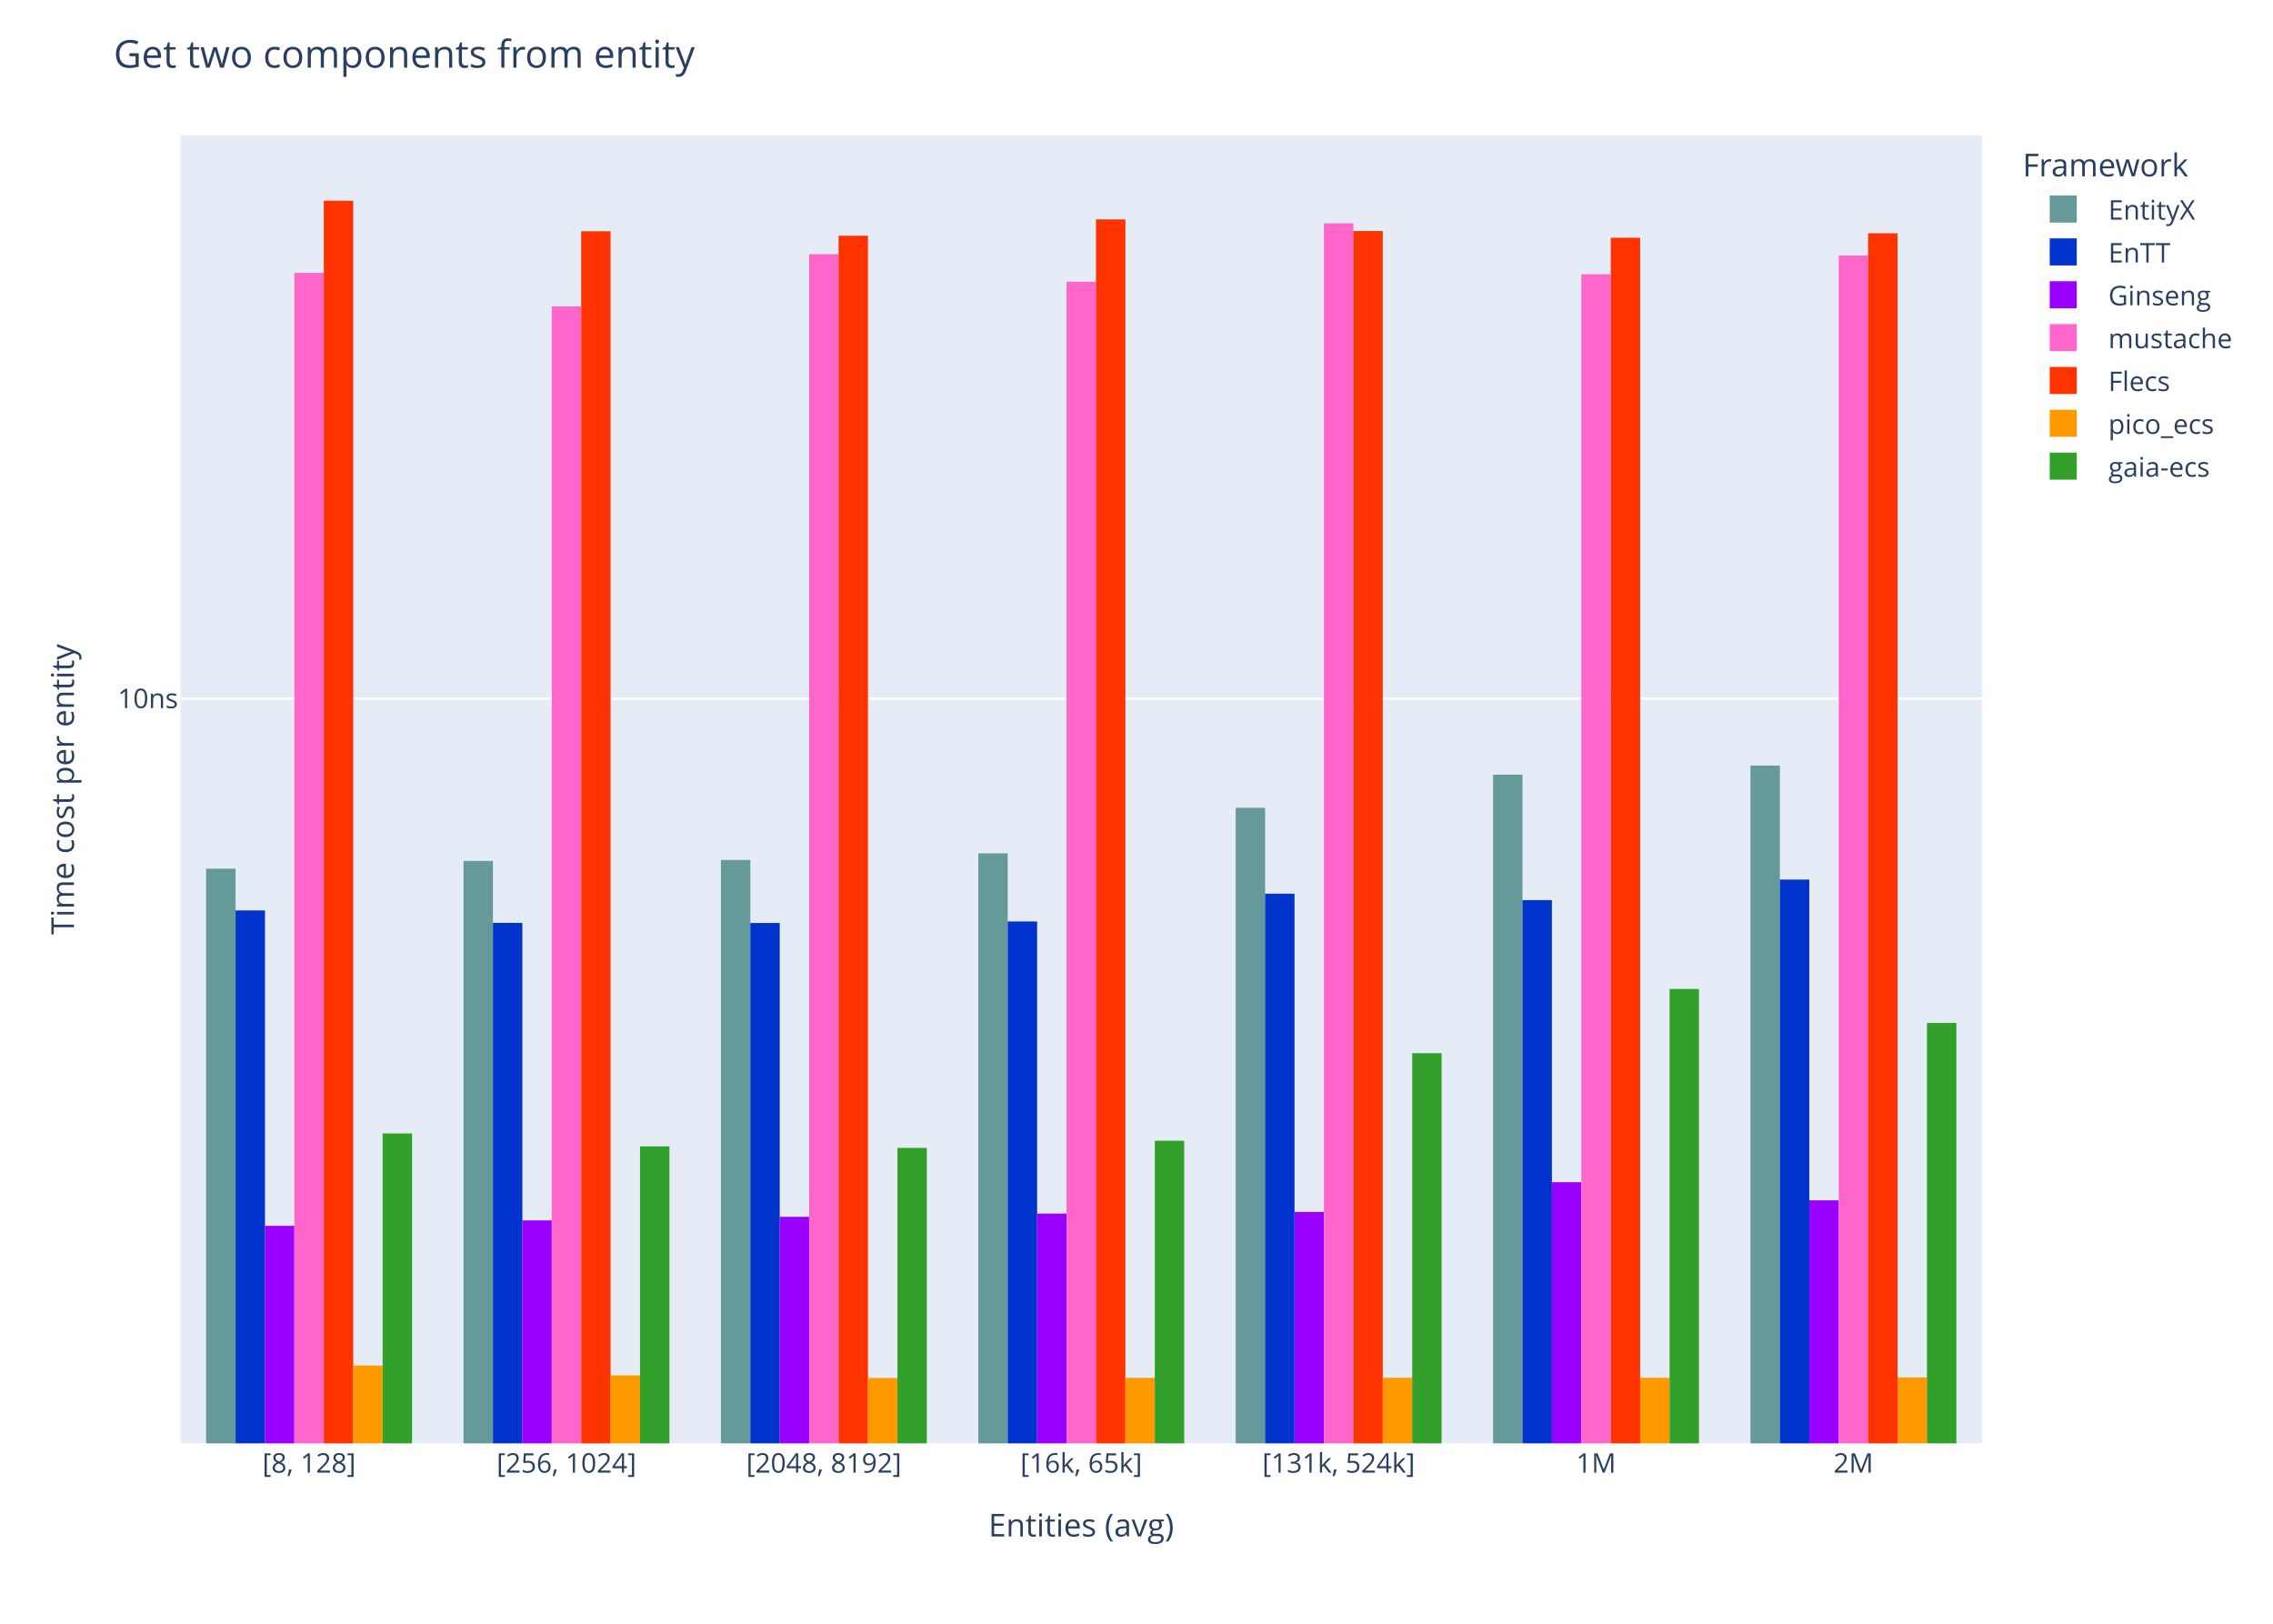
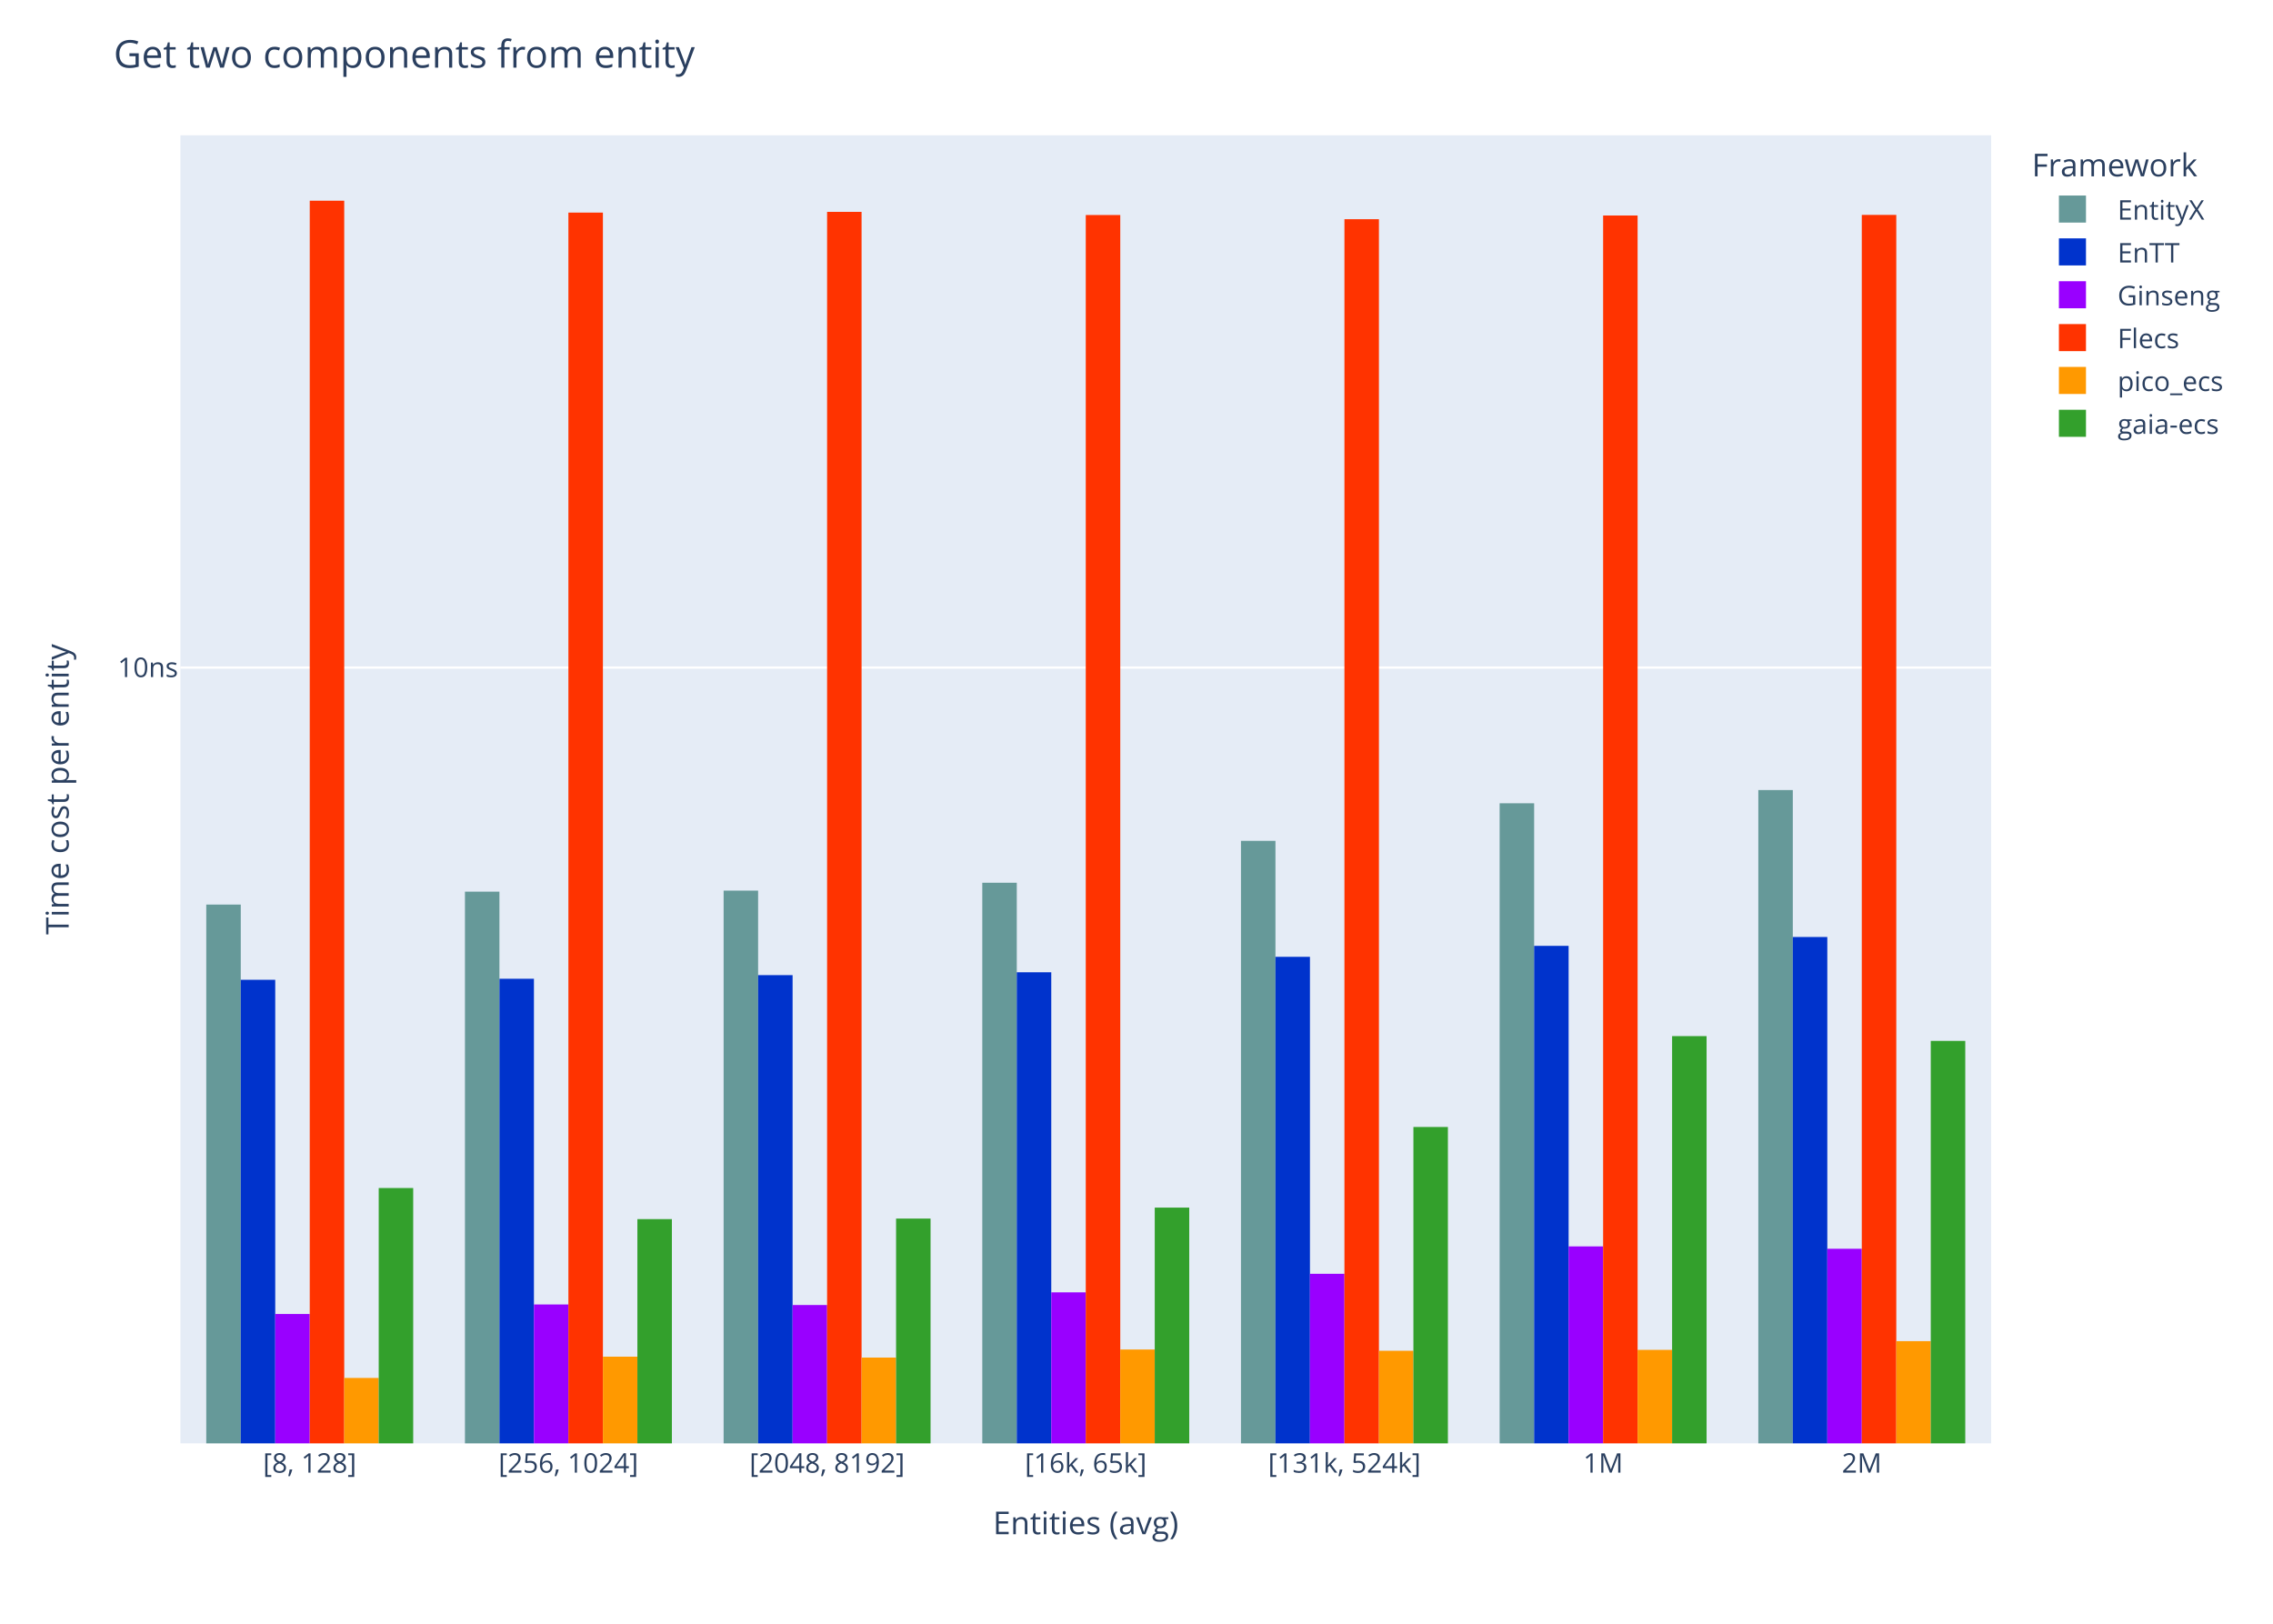
<svg xmlns="http://www.w3.org/2000/svg" class="main-svg" width="1008" height="720" style="" viewBox="0 0 1008 720">
  <rect x="0" y="0" width="1008" height="720" style="fill: rgb(255, 255, 255); fill-opacity: 1;" />
-   <defs id="defs-929826">
+   <defs id="defs-962d71">
    <g class="clips">
-       <clipPath id="clip929826xyplot" class="plotclip">
-         <rect width="799" height="580" />
+       <clipPath id="clip962d71xyplot" class="plotclip">
+         <rect width="803" height="580" />
      </clipPath>
-       <clipPath class="axesclip" id="clip929826x">
-         <rect x="80" y="0" width="799" height="720" />
+       <clipPath class="axesclip" id="clip962d71x">
+         <rect x="80" y="0" width="803" height="720" />
      </clipPath>
-       <clipPath class="axesclip" id="clip929826y">
+       <clipPath class="axesclip" id="clip962d71y">
        <rect x="0" y="60" width="1008" height="580" />
      </clipPath>
-       <clipPath class="axesclip" id="clip929826xy">
-         <rect x="80" y="60" width="799" height="580" />
+       <clipPath class="axesclip" id="clip962d71xy">
+         <rect x="80" y="60" width="803" height="580" />
      </clipPath>
    </g>
    <g class="gradients" />
    <g class="patterns" />
  </defs>
  <g class="bglayer">
-     <rect class="bg" x="80" y="60" width="799" height="580" style="fill: rgb(229, 236, 246); fill-opacity: 1; stroke-width: 0;" />
+     <rect class="bg" x="80" y="60" width="803" height="580" style="fill: rgb(229, 236, 246); fill-opacity: 1; stroke-width: 0;" />
  </g>
  <g class="layer-below">
    <g class="imagelayer" />
    <g class="shapelayer" />
  </g>
  <g class="cartesianlayer">
    <g class="subplot xy">
      <g class="layer-subplot">
        <g class="shapelayer" />
        <g class="imagelayer" />
      </g>
      <g class="minor-gridlayer">
        <g class="x" />
        <g class="y" />
      </g>
      <g class="gridlayer">
        <g class="x" />
        <g class="y">
-           <path class="ygrid crisp" transform="translate(0,309.78)" d="M80,0h799" style="stroke: rgb(255, 255, 255); stroke-opacity: 1; stroke-width: 1px;" />
+           <path class="ygrid crisp" transform="translate(0,296.02)" d="M80,0h803" style="stroke: rgb(255, 255, 255); stroke-opacity: 1; stroke-width: 1px;" />
        </g>
      </g>
      <g class="zerolinelayer" />
      <g class="layer-between">
        <g class="shapelayer" />
        <g class="imagelayer" />
      </g>
      <path class="xlines-below" />
      <path class="ylines-below" />
      <g class="overlines-below" />
      <g class="xaxislayer-below" />
      <g class="yaxislayer-below" />
      <g class="overaxes-below" />
      <g class="overplot">
-         <g class="xy" transform="translate(80,60)" clip-path="url(#clip929826xyplot)">
+         <g class="xy" transform="translate(80,60)" clip-path="url(#clip962d71xyplot)">
          <g class="barlayer mlayer">
            <g class="trace bars" style="opacity: 1;">
              <g class="points">
                <g class="point">
-                   <path d="M11.41,6090V325.18H24.46V6090Z" style="vector-effect: none; opacity: 1; stroke-width: 0px; fill: rgb(102, 153, 153); fill-opacity: 1;" />
-                 </g>
-                 <g class="point">
-                   <path d="M125.56,6090V321.74H138.6V6090Z" style="vector-effect: none; opacity: 1; stroke-width: 0px; fill: rgb(102, 153, 153); fill-opacity: 1;" />
-                 </g>
-                 <g class="point">
-                   <path d="M239.7,6090V321.35H252.74V6090Z" style="vector-effect: none; opacity: 1; stroke-width: 0px; fill: rgb(102, 153, 153); fill-opacity: 1;" />
-                 </g>
-                 <g class="point">
-                   <path d="M353.84,6090V318.4H366.89V6090Z" style="vector-effect: none; opacity: 1; stroke-width: 0px; fill: rgb(102, 153, 153); fill-opacity: 1;" />
-                 </g>
-                 <g class="point">
-                   <path d="M467.99,6090V298.2H481.03V6090Z" style="vector-effect: none; opacity: 1; stroke-width: 0px; fill: rgb(102, 153, 153); fill-opacity: 1;" />
-                 </g>
-                 <g class="point">
-                   <path d="M582.13,6090V283.49H595.17V6090Z" style="vector-effect: none; opacity: 1; stroke-width: 0px; fill: rgb(102, 153, 153); fill-opacity: 1;" />
-                 </g>
-                 <g class="point">
-                   <path d="M696.27,6090V279.47H709.32V6090Z" style="vector-effect: none; opacity: 1; stroke-width: 0px; fill: rgb(102, 153, 153); fill-opacity: 1;" />
-                 </g>
-               </g>
-             </g>
-             <g class="trace bars" style="opacity: 1;">
-               <g class="points">
-                 <g class="point">
-                   <path d="M24.46,6090V343.7H37.5V6090Z" style="vector-effect: none; opacity: 1; stroke-width: 0px; fill: rgb(0, 51, 204); fill-opacity: 1;" />
-                 </g>
-                 <g class="point">
-                   <path d="M138.6,6090V349.21H151.65V6090Z" style="vector-effect: none; opacity: 1; stroke-width: 0px; fill: rgb(0, 51, 204); fill-opacity: 1;" />
-                 </g>
-                 <g class="point">
-                   <path d="M252.74,6090V349.28H265.79V6090Z" style="vector-effect: none; opacity: 1; stroke-width: 0px; fill: rgb(0, 51, 204); fill-opacity: 1;" />
-                 </g>
-                 <g class="point">
-                   <path d="M366.89,6090V348.61H379.93V6090Z" style="vector-effect: none; opacity: 1; stroke-width: 0px; fill: rgb(0, 51, 204); fill-opacity: 1;" />
-                 </g>
-                 <g class="point">
-                   <path d="M481.03,6090V336.28H494.08V6090Z" style="vector-effect: none; opacity: 1; stroke-width: 0px; fill: rgb(0, 51, 204); fill-opacity: 1;" />
-                 </g>
-                 <g class="point">
-                   <path d="M595.17,6090V339.15H608.22V6090Z" style="vector-effect: none; opacity: 1; stroke-width: 0px; fill: rgb(0, 51, 204); fill-opacity: 1;" />
-                 </g>
-                 <g class="point">
-                   <path d="M709.32,6090V330.03H722.36V6090Z" style="vector-effect: none; opacity: 1; stroke-width: 0px; fill: rgb(0, 51, 204); fill-opacity: 1;" />
-                 </g>
-               </g>
-             </g>
-             <g class="trace bars" style="opacity: 1;">
-               <g class="points">
-                 <g class="point">
-                   <path d="M37.5,6090V483.57H50.55V6090Z" style="vector-effect: none; opacity: 1; stroke-width: 0px; fill: rgb(153, 0, 255); fill-opacity: 1;" />
-                 </g>
-                 <g class="point">
-                   <path d="M151.65,6090V481.14H164.69V6090Z" style="vector-effect: none; opacity: 1; stroke-width: 0px; fill: rgb(153, 0, 255); fill-opacity: 1;" />
-                 </g>
-                 <g class="point">
-                   <path d="M265.79,6090V479.55H278.83V6090Z" style="vector-effect: none; opacity: 1; stroke-width: 0px; fill: rgb(153, 0, 255); fill-opacity: 1;" />
-                 </g>
-                 <g class="point">
-                   <path d="M379.93,6090V478.14H392.98V6090Z" style="vector-effect: none; opacity: 1; stroke-width: 0px; fill: rgb(153, 0, 255); fill-opacity: 1;" />
-                 </g>
-                 <g class="point">
-                   <path d="M494.08,6090V477.41H507.12V6090Z" style="vector-effect: none; opacity: 1; stroke-width: 0px; fill: rgb(153, 0, 255); fill-opacity: 1;" />
-                 </g>
-                 <g class="point">
-                   <path d="M608.22,6090V464.21H621.26V6090Z" style="vector-effect: none; opacity: 1; stroke-width: 0px; fill: rgb(153, 0, 255); fill-opacity: 1;" />
-                 </g>
-                 <g class="point">
-                   <path d="M722.36,6090V472.25H735.41V6090Z" style="vector-effect: none; opacity: 1; stroke-width: 0px; fill: rgb(153, 0, 255); fill-opacity: 1;" />
-                 </g>
-               </g>
-             </g>
-             <g class="trace bars" style="opacity: 1;">
-               <g class="points">
-                 <g class="point">
-                   <path d="M50.55,6090V60.98H63.59V6090Z" style="vector-effect: none; opacity: 1; stroke-width: 0px; fill: rgb(255, 102, 204); fill-opacity: 1;" />
-                 </g>
-                 <g class="point">
-                   <path d="M164.69,6090V75.89H177.74V6090Z" style="vector-effect: none; opacity: 1; stroke-width: 0px; fill: rgb(255, 102, 204); fill-opacity: 1;" />
-                 </g>
-                 <g class="point">
-                   <path d="M278.83,6090V52.72H291.88V6090Z" style="vector-effect: none; opacity: 1; stroke-width: 0px; fill: rgb(255, 102, 204); fill-opacity: 1;" />
-                 </g>
-                 <g class="point">
-                   <path d="M392.98,6090V64.92H406.02V6090Z" style="vector-effect: none; opacity: 1; stroke-width: 0px; fill: rgb(255, 102, 204); fill-opacity: 1;" />
-                 </g>
-                 <g class="point">
-                   <path d="M507.12,6090V39.02H520.17V6090Z" style="vector-effect: none; opacity: 1; stroke-width: 0px; fill: rgb(255, 102, 204); fill-opacity: 1;" />
-                 </g>
-                 <g class="point">
-                   <path d="M621.26,6090V61.6H634.31V6090Z" style="vector-effect: none; opacity: 1; stroke-width: 0px; fill: rgb(255, 102, 204); fill-opacity: 1;" />
-                 </g>
-                 <g class="point">
-                   <path d="M735.41,6090V53.29H748.45V6090Z" style="vector-effect: none; opacity: 1; stroke-width: 0px; fill: rgb(255, 102, 204); fill-opacity: 1;" />
-                 </g>
-               </g>
-             </g>
-             <g class="trace bars" style="opacity: 1;">
-               <g class="points">
-                 <g class="point">
-                   <path d="M63.59,6090V29H76.64V6090Z" style="vector-effect: none; opacity: 1; stroke-width: 0px; fill: rgb(255, 51, 0); fill-opacity: 1;" />
-                 </g>
-                 <g class="point">
-                   <path d="M177.74,6090V42.55H190.78V6090Z" style="vector-effect: none; opacity: 1; stroke-width: 0px; fill: rgb(255, 51, 0); fill-opacity: 1;" />
-                 </g>
-                 <g class="point">
-                   <path d="M291.88,6090V44.54H304.92V6090Z" style="vector-effect: none; opacity: 1; stroke-width: 0px; fill: rgb(255, 51, 0); fill-opacity: 1;" />
-                 </g>
-                 <g class="point">
-                   <path d="M406.02,6090V37.28H419.07V6090Z" style="vector-effect: none; opacity: 1; stroke-width: 0px; fill: rgb(255, 51, 0); fill-opacity: 1;" />
-                 </g>
-                 <g class="point">
-                   <path d="M520.17,6090V42.44H533.21V6090Z" style="vector-effect: none; opacity: 1; stroke-width: 0px; fill: rgb(255, 51, 0); fill-opacity: 1;" />
-                 </g>
-                 <g class="point">
-                   <path d="M634.31,6090V45.43H647.35V6090Z" style="vector-effect: none; opacity: 1; stroke-width: 0px; fill: rgb(255, 51, 0); fill-opacity: 1;" />
-                 </g>
-                 <g class="point">
-                   <path d="M748.45,6090V43.44H761.5V6090Z" style="vector-effect: none; opacity: 1; stroke-width: 0px; fill: rgb(255, 51, 0); fill-opacity: 1;" />
-                 </g>
-               </g>
-             </g>
-             <g class="trace bars" style="opacity: 1;">
-               <g class="points">
-                 <g class="point">
-                   <path d="M76.64,6090V545.51H89.68V6090Z" style="vector-effect: none; opacity: 1; stroke-width: 0px; fill: rgb(255, 153, 0); fill-opacity: 1;" />
-                 </g>
-                 <g class="point">
-                   <path d="M190.78,6090V549.88H203.83V6090Z" style="vector-effect: none; opacity: 1; stroke-width: 0px; fill: rgb(255, 153, 0); fill-opacity: 1;" />
-                 </g>
-                 <g class="point">
-                   <path d="M304.92,6090V551H317.97V6090Z" style="vector-effect: none; opacity: 1; stroke-width: 0px; fill: rgb(255, 153, 0); fill-opacity: 1;" />
-                 </g>
-                 <g class="point">
-                   <path d="M419.07,6090V550.98H432.11V6090Z" style="vector-effect: none; opacity: 1; stroke-width: 0px; fill: rgb(255, 153, 0); fill-opacity: 1;" />
-                 </g>
-                 <g class="point">
-                   <path d="M533.21,6090V550.93H546.26V6090Z" style="vector-effect: none; opacity: 1; stroke-width: 0px; fill: rgb(255, 153, 0); fill-opacity: 1;" />
-                 </g>
-                 <g class="point">
-                   <path d="M647.35,6090V550.94H660.4V6090Z" style="vector-effect: none; opacity: 1; stroke-width: 0px; fill: rgb(255, 153, 0); fill-opacity: 1;" />
-                 </g>
-                 <g class="point">
-                   <path d="M761.5,6090V550.79H774.54V6090Z" style="vector-effect: none; opacity: 1; stroke-width: 0px; fill: rgb(255, 153, 0); fill-opacity: 1;" />
-                 </g>
-               </g>
-             </g>
-             <g class="trace bars" style="opacity: 1;">
-               <g class="points">
-                 <g class="point">
-                   <path d="M89.68,6090V442.6H102.73V6090Z" style="vector-effect: none; opacity: 1; stroke-width: 0px; fill: rgb(51, 160, 44); fill-opacity: 1;" />
-                 </g>
-                 <g class="point">
-                   <path d="M203.83,6090V448.32H216.87V6090Z" style="vector-effect: none; opacity: 1; stroke-width: 0px; fill: rgb(51, 160, 44); fill-opacity: 1;" />
-                 </g>
-                 <g class="point">
-                   <path d="M317.97,6090V449.01H331.01V6090Z" style="vector-effect: none; opacity: 1; stroke-width: 0px; fill: rgb(51, 160, 44); fill-opacity: 1;" />
-                 </g>
-                 <g class="point">
-                   <path d="M432.11,6090V445.84H445.16V6090Z" style="vector-effect: none; opacity: 1; stroke-width: 0px; fill: rgb(51, 160, 44); fill-opacity: 1;" />
-                 </g>
-                 <g class="point">
-                   <path d="M546.26,6090V407H559.3V6090Z" style="vector-effect: none; opacity: 1; stroke-width: 0px; fill: rgb(51, 160, 44); fill-opacity: 1;" />
-                 </g>
-                 <g class="point">
-                   <path d="M660.4,6090V378.53H673.44V6090Z" style="vector-effect: none; opacity: 1; stroke-width: 0px; fill: rgb(51, 160, 44); fill-opacity: 1;" />
-                 </g>
-                 <g class="point">
-                   <path d="M774.54,6090V393.56H787.59V6090Z" style="vector-effect: none; opacity: 1; stroke-width: 0px; fill: rgb(51, 160, 44); fill-opacity: 1;" />
+                   <path d="M11.47,6090V341.1H26.77V6090Z" style="vector-effect: none; opacity: 1; stroke-width: 0px; fill: rgb(102, 153, 153); fill-opacity: 1;" />
+                 </g>
+                 <g class="point">
+                   <path d="M126.19,6090V335.39H141.48V6090Z" style="vector-effect: none; opacity: 1; stroke-width: 0px; fill: rgb(102, 153, 153); fill-opacity: 1;" />
+                 </g>
+                 <g class="point">
+                   <path d="M240.9,6090V334.92H256.2V6090Z" style="vector-effect: none; opacity: 1; stroke-width: 0px; fill: rgb(102, 153, 153); fill-opacity: 1;" />
+                 </g>
+                 <g class="point">
+                   <path d="M355.61,6090V331.42H370.91V6090Z" style="vector-effect: none; opacity: 1; stroke-width: 0px; fill: rgb(102, 153, 153); fill-opacity: 1;" />
+                 </g>
+                 <g class="point">
+                   <path d="M470.33,6090V312.85H485.62V6090Z" style="vector-effect: none; opacity: 1; stroke-width: 0px; fill: rgb(102, 153, 153); fill-opacity: 1;" />
+                 </g>
+                 <g class="point">
+                   <path d="M585.04,6090V296.19H600.34V6090Z" style="vector-effect: none; opacity: 1; stroke-width: 0px; fill: rgb(102, 153, 153); fill-opacity: 1;" />
+                 </g>
+                 <g class="point">
+                   <path d="M699.76,6090V290.32H715.05V6090Z" style="vector-effect: none; opacity: 1; stroke-width: 0px; fill: rgb(102, 153, 153); fill-opacity: 1;" />
+                 </g>
+               </g>
+             </g>
+             <g class="trace bars" style="opacity: 1;">
+               <g class="points">
+                 <g class="point">
+                   <path d="M26.77,6090V374.47H42.06V6090Z" style="vector-effect: none; opacity: 1; stroke-width: 0px; fill: rgb(0, 51, 204); fill-opacity: 1;" />
+                 </g>
+                 <g class="point">
+                   <path d="M141.48,6090V374.01H156.78V6090Z" style="vector-effect: none; opacity: 1; stroke-width: 0px; fill: rgb(0, 51, 204); fill-opacity: 1;" />
+                 </g>
+                 <g class="point">
+                   <path d="M256.2,6090V372.38H271.49V6090Z" style="vector-effect: none; opacity: 1; stroke-width: 0px; fill: rgb(0, 51, 204); fill-opacity: 1;" />
+                 </g>
+                 <g class="point">
+                   <path d="M370.91,6090V371.13H386.2V6090Z" style="vector-effect: none; opacity: 1; stroke-width: 0px; fill: rgb(0, 51, 204); fill-opacity: 1;" />
+                 </g>
+                 <g class="point">
+                   <path d="M485.62,6090V364.28H500.92V6090Z" style="vector-effect: none; opacity: 1; stroke-width: 0px; fill: rgb(0, 51, 204); fill-opacity: 1;" />
+                 </g>
+                 <g class="point">
+                   <path d="M600.34,6090V359.41H615.63V6090Z" style="vector-effect: none; opacity: 1; stroke-width: 0px; fill: rgb(0, 51, 204); fill-opacity: 1;" />
+                 </g>
+                 <g class="point">
+                   <path d="M715.05,6090V355.48H730.35V6090Z" style="vector-effect: none; opacity: 1; stroke-width: 0px; fill: rgb(0, 51, 204); fill-opacity: 1;" />
+                 </g>
+               </g>
+             </g>
+             <g class="trace bars" style="opacity: 1;">
+               <g class="points">
+                 <g class="point">
+                   <path d="M42.06,6090V522.66H57.36V6090Z" style="vector-effect: none; opacity: 1; stroke-width: 0px; fill: rgb(153, 0, 255); fill-opacity: 1;" />
+                 </g>
+                 <g class="point">
+                   <path d="M156.78,6090V518.43H172.07V6090Z" style="vector-effect: none; opacity: 1; stroke-width: 0px; fill: rgb(153, 0, 255); fill-opacity: 1;" />
+                 </g>
+                 <g class="point">
+                   <path d="M271.49,6090V518.67H286.79V6090Z" style="vector-effect: none; opacity: 1; stroke-width: 0px; fill: rgb(153, 0, 255); fill-opacity: 1;" />
+                 </g>
+                 <g class="point">
+                   <path d="M386.2,6090V513.06H401.5V6090Z" style="vector-effect: none; opacity: 1; stroke-width: 0px; fill: rgb(153, 0, 255); fill-opacity: 1;" />
+                 </g>
+                 <g class="point">
+                   <path d="M500.92,6090V504.84H516.21V6090Z" style="vector-effect: none; opacity: 1; stroke-width: 0px; fill: rgb(153, 0, 255); fill-opacity: 1;" />
+                 </g>
+                 <g class="point">
+                   <path d="M615.63,6090V492.67H630.93V6090Z" style="vector-effect: none; opacity: 1; stroke-width: 0px; fill: rgb(153, 0, 255); fill-opacity: 1;" />
+                 </g>
+                 <g class="point">
+                   <path d="M730.35,6090V493.72H745.64V6090Z" style="vector-effect: none; opacity: 1; stroke-width: 0px; fill: rgb(153, 0, 255); fill-opacity: 1;" />
+                 </g>
+               </g>
+             </g>
+             <g class="trace bars" style="opacity: 1;">
+               <g class="points">
+                 <g class="point">
+                   <path d="M57.36,6090V29H72.65V6090Z" style="vector-effect: none; opacity: 1; stroke-width: 0px; fill: rgb(255, 51, 0); fill-opacity: 1;" />
+                 </g>
+                 <g class="point">
+                   <path d="M172.07,6090V34.26H187.37V6090Z" style="vector-effect: none; opacity: 1; stroke-width: 0px; fill: rgb(255, 51, 0); fill-opacity: 1;" />
+                 </g>
+                 <g class="point">
+                   <path d="M286.79,6090V33.94H302.08V6090Z" style="vector-effect: none; opacity: 1; stroke-width: 0px; fill: rgb(255, 51, 0); fill-opacity: 1;" />
+                 </g>
+                 <g class="point">
+                   <path d="M401.5,6090V35.35H416.8V6090Z" style="vector-effect: none; opacity: 1; stroke-width: 0px; fill: rgb(255, 51, 0); fill-opacity: 1;" />
+                 </g>
+                 <g class="point">
+                   <path d="M516.21,6090V37.2H531.51V6090Z" style="vector-effect: none; opacity: 1; stroke-width: 0px; fill: rgb(255, 51, 0); fill-opacity: 1;" />
+                 </g>
+                 <g class="point">
+                   <path d="M630.93,6090V35.56H646.22V6090Z" style="vector-effect: none; opacity: 1; stroke-width: 0px; fill: rgb(255, 51, 0); fill-opacity: 1;" />
+                 </g>
+                 <g class="point">
+                   <path d="M745.64,6090V35.28H760.94V6090Z" style="vector-effect: none; opacity: 1; stroke-width: 0px; fill: rgb(255, 51, 0); fill-opacity: 1;" />
+                 </g>
+               </g>
+             </g>
+             <g class="trace bars" style="opacity: 1;">
+               <g class="points">
+                 <g class="point">
+                   <path d="M72.65,6090V551H87.95V6090Z" style="vector-effect: none; opacity: 1; stroke-width: 0px; fill: rgb(255, 153, 0); fill-opacity: 1;" />
+                 </g>
+                 <g class="point">
+                   <path d="M187.37,6090V541.57H202.66V6090Z" style="vector-effect: none; opacity: 1; stroke-width: 0px; fill: rgb(255, 153, 0); fill-opacity: 1;" />
+                 </g>
+                 <g class="point">
+                   <path d="M302.08,6090V541.97H317.38V6090Z" style="vector-effect: none; opacity: 1; stroke-width: 0px; fill: rgb(255, 153, 0); fill-opacity: 1;" />
+                 </g>
+                 <g class="point">
+                   <path d="M416.8,6090V538.4H432.09V6090Z" style="vector-effect: none; opacity: 1; stroke-width: 0px; fill: rgb(255, 153, 0); fill-opacity: 1;" />
+                 </g>
+                 <g class="point">
+                   <path d="M531.51,6090V538.98H546.8V6090Z" style="vector-effect: none; opacity: 1; stroke-width: 0px; fill: rgb(255, 153, 0); fill-opacity: 1;" />
+                 </g>
+                 <g class="point">
+                   <path d="M646.22,6090V538.57H661.52V6090Z" style="vector-effect: none; opacity: 1; stroke-width: 0px; fill: rgb(255, 153, 0); fill-opacity: 1;" />
+                 </g>
+                 <g class="point">
+                   <path d="M760.94,6090V534.69H776.23V6090Z" style="vector-effect: none; opacity: 1; stroke-width: 0px; fill: rgb(255, 153, 0); fill-opacity: 1;" />
+                 </g>
+               </g>
+             </g>
+             <g class="trace bars" style="opacity: 1;">
+               <g class="points">
+                 <g class="point">
+                   <path d="M87.95,6090V466.79H103.24V6090Z" style="vector-effect: none; opacity: 1; stroke-width: 0px; fill: rgb(51, 160, 44); fill-opacity: 1;" />
+                 </g>
+                 <g class="point">
+                   <path d="M202.66,6090V480.59H217.96V6090Z" style="vector-effect: none; opacity: 1; stroke-width: 0px; fill: rgb(51, 160, 44); fill-opacity: 1;" />
+                 </g>
+                 <g class="point">
+                   <path d="M317.38,6090V480.35H332.67V6090Z" style="vector-effect: none; opacity: 1; stroke-width: 0px; fill: rgb(51, 160, 44); fill-opacity: 1;" />
+                 </g>
+                 <g class="point">
+                   <path d="M432.09,6090V475.47H447.39V6090Z" style="vector-effect: none; opacity: 1; stroke-width: 0px; fill: rgb(51, 160, 44); fill-opacity: 1;" />
+                 </g>
+                 <g class="point">
+                   <path d="M546.8,6090V439.72H562.1V6090Z" style="vector-effect: none; opacity: 1; stroke-width: 0px; fill: rgb(51, 160, 44); fill-opacity: 1;" />
+                 </g>
+                 <g class="point">
+                   <path d="M661.52,6090V399.42H676.81V6090Z" style="vector-effect: none; opacity: 1; stroke-width: 0px; fill: rgb(51, 160, 44); fill-opacity: 1;" />
+                 </g>
+                 <g class="point">
+                   <path d="M776.23,6090V401.56H791.53V6090Z" style="vector-effect: none; opacity: 1; stroke-width: 0px; fill: rgb(51, 160, 44); fill-opacity: 1;" />
                </g>
              </g>
            </g>
          </g>
        </g>
      </g>
      <path class="xlines-above crisp" d="M0,0" style="fill: none;" />
      <path class="ylines-above crisp" d="M0,0" style="fill: none;" />
      <g class="overlines-above" />
      <g class="xaxislayer-above">
        <g class="xtick">
-           <text text-anchor="middle" x="0" y="653" transform="translate(137.07,0)" style="font-family: 'Open Sans', verdana, arial, sans-serif; font-size: 12px; fill: rgb(42, 63, 95); fill-opacity: 1; white-space: pre; opacity: 1;">[8, 128]</text>
-         </g>
-         <g class="xtick">
-           <text text-anchor="middle" x="0" y="653" transform="translate(251.21,0)" style="font-family: 'Open Sans', verdana, arial, sans-serif; font-size: 12px; fill: rgb(42, 63, 95); fill-opacity: 1; white-space: pre; opacity: 1;">[256, 1024]</text>
-         </g>
-         <g class="xtick">
-           <text text-anchor="middle" x="0" y="653" transform="translate(365.36,0)" style="font-family: 'Open Sans', verdana, arial, sans-serif; font-size: 12px; fill: rgb(42, 63, 95); fill-opacity: 1; white-space: pre; opacity: 1;">[2048, 8192]</text>
-         </g>
-         <g class="xtick">
-           <text text-anchor="middle" x="0" y="653" transform="translate(479.5,0)" style="font-family: 'Open Sans', verdana, arial, sans-serif; font-size: 12px; fill: rgb(42, 63, 95); fill-opacity: 1; white-space: pre; opacity: 1;">[16k, 65k]</text>
-         </g>
-         <g class="xtick">
-           <text text-anchor="middle" x="0" y="653" transform="translate(593.64,0)" style="font-family: 'Open Sans', verdana, arial, sans-serif; font-size: 12px; fill: rgb(42, 63, 95); fill-opacity: 1; white-space: pre; opacity: 1;">[131k, 524k]</text>
-         </g>
-         <g class="xtick">
-           <text text-anchor="middle" x="0" y="653" transform="translate(707.79,0)" style="font-family: 'Open Sans', verdana, arial, sans-serif; font-size: 12px; fill: rgb(42, 63, 95); fill-opacity: 1; white-space: pre; opacity: 1;">1M</text>
-         </g>
-         <g class="xtick">
-           <text text-anchor="middle" x="0" y="653" transform="translate(821.93,0)" style="font-family: 'Open Sans', verdana, arial, sans-serif; font-size: 12px; fill: rgb(42, 63, 95); fill-opacity: 1; white-space: pre; opacity: 1;">2M</text>
+           <text text-anchor="middle" x="0" y="653" transform="translate(137.36,0)" style="font-family: 'Open Sans', verdana, arial, sans-serif; font-size: 12px; fill: rgb(42, 63, 95); fill-opacity: 1; white-space: pre; opacity: 1;">[8, 128]</text>
+         </g>
+         <g class="xtick">
+           <text text-anchor="middle" x="0" y="653" transform="translate(252.07,0)" style="font-family: 'Open Sans', verdana, arial, sans-serif; font-size: 12px; fill: rgb(42, 63, 95); fill-opacity: 1; white-space: pre; opacity: 1;">[256, 1024]</text>
+         </g>
+         <g class="xtick">
+           <text text-anchor="middle" x="0" y="653" transform="translate(366.79,0)" style="font-family: 'Open Sans', verdana, arial, sans-serif; font-size: 12px; fill: rgb(42, 63, 95); fill-opacity: 1; white-space: pre; opacity: 1;">[2048, 8192]</text>
+         </g>
+         <g class="xtick">
+           <text text-anchor="middle" x="0" y="653" transform="translate(481.5,0)" style="font-family: 'Open Sans', verdana, arial, sans-serif; font-size: 12px; fill: rgb(42, 63, 95); fill-opacity: 1; white-space: pre; opacity: 1;">[16k, 65k]</text>
+         </g>
+         <g class="xtick">
+           <text text-anchor="middle" x="0" y="653" transform="translate(596.21,0)" style="font-family: 'Open Sans', verdana, arial, sans-serif; font-size: 12px; fill: rgb(42, 63, 95); fill-opacity: 1; white-space: pre; opacity: 1;">[131k, 524k]</text>
+         </g>
+         <g class="xtick">
+           <text text-anchor="middle" x="0" y="653" transform="translate(710.93,0)" style="font-family: 'Open Sans', verdana, arial, sans-serif; font-size: 12px; fill: rgb(42, 63, 95); fill-opacity: 1; white-space: pre; opacity: 1;">1M</text>
+         </g>
+         <g class="xtick">
+           <text text-anchor="middle" x="0" y="653" transform="translate(825.64,0)" style="font-family: 'Open Sans', verdana, arial, sans-serif; font-size: 12px; fill: rgb(42, 63, 95); fill-opacity: 1; white-space: pre; opacity: 1;">2M</text>
        </g>
      </g>
      <g class="yaxislayer-above">
        <g class="ytick">
-           <text text-anchor="end" x="79" y="4.2" transform="translate(0,309.78)" style="font-family: 'Open Sans', verdana, arial, sans-serif; font-size: 12px; fill: rgb(42, 63, 95); fill-opacity: 1; white-space: pre; opacity: 1;">10ns</text>
+           <text text-anchor="end" x="79" y="4.2" transform="translate(0,296.02)" style="font-family: 'Open Sans', verdana, arial, sans-serif; font-size: 12px; fill: rgb(42, 63, 95); fill-opacity: 1; white-space: pre; opacity: 1;">10ns</text>
        </g>
      </g>
      <g class="overaxes-above" />
    </g>
  </g>
  <g class="polarlayer" />
  <g class="smithlayer" />
  <g class="ternarylayer" />
  <g class="geolayer" />
  <g class="funnelarealayer" />
  <g class="pielayer" />
  <g class="iciclelayer" />
  <g class="treemaplayer" />
  <g class="sunburstlayer" />
  <g class="glimages" />
-   <defs id="topdefs-929826">
+   <defs id="topdefs-962d71">
    <g class="clips" />
-     <clipPath id="legend929826">
-       <rect width="101" height="162" x="0" y="0" />
+     <clipPath id="legend962d71">
+       <rect width="97" height="143" x="0" y="0" />
    </clipPath>
  </defs>
  <g class="layer-above">
    <g class="imagelayer" />
    <g class="shapelayer" />
  </g>
  <g class="infolayer">
-     <g class="legend" pointer-events="all" transform="translate(894.98,60)">
-       <rect class="bg" shape-rendering="crispEdges" width="101" height="162" x="0" y="0" style="stroke: rgb(68, 68, 68); stroke-opacity: 1; fill: rgb(255, 255, 255); fill-opacity: 1; stroke-width: 0px;" />
-       <g class="scrollbox" transform="" clip-path="url(#legend929826)">
+     <g class="legend" pointer-events="all" transform="translate(899.06,60)">
+       <rect class="bg" shape-rendering="crispEdges" width="97" height="143" x="0" y="0" style="stroke: rgb(68, 68, 68); stroke-opacity: 1; fill: rgb(255, 255, 255); fill-opacity: 1; stroke-width: 0px;" />
+       <g class="scrollbox" transform="" clip-path="url(#legend962d71)">
        <text class="legendtitletext" text-anchor="start" x="2" y="18.2" style="font-family: 'Open Sans', verdana, arial, sans-serif; font-size: 14px; fill: rgb(42, 63, 95); fill-opacity: 1; white-space: pre;">Framework</text>
        <g class="groups" transform="">
          <g class="traces" transform="translate(0,32.7)" style="opacity: 1;">
            <text class="legendtext" text-anchor="start" x="40" y="4.68" style="font-family: 'Open Sans', verdana, arial, sans-serif; font-size: 12px; fill: rgb(42, 63, 95); fill-opacity: 1; white-space: pre;">EntityX</text>
            <g class="layers" style="opacity: 1;">
              <g class="legendfill" />
              <g class="legendlines" />
              <g class="legendsymbols">
                <g class="legendpoints">
                  <path class="legendundefined" d="M6,6H-6V-6H6Z" transform="translate(20,0)" style="stroke-width: 0px; fill: rgb(102, 153, 153); fill-opacity: 1;" />
                </g>
              </g>
            </g>
-             <rect class="legendtoggle" x="0" y="-9.5" width="95.25" height="19" style="fill: rgb(0, 0, 0); fill-opacity: 0;" />
+             <rect class="legendtoggle" x="0" y="-9.5" width="91.125" height="19" style="fill: rgb(0, 0, 0); fill-opacity: 0;" />
          </g>
        </g>
        <g class="groups" transform="">
          <g class="traces" transform="translate(0,51.7)" style="opacity: 1;">
            <text class="legendtext" text-anchor="start" x="40" y="4.68" style="font-family: 'Open Sans', verdana, arial, sans-serif; font-size: 12px; fill: rgb(42, 63, 95); fill-opacity: 1; white-space: pre;">EnTT</text>
            <g class="layers" style="opacity: 1;">
              <g class="legendfill" />
              <g class="legendlines" />
              <g class="legendsymbols">
                <g class="legendpoints">
                  <path class="legendundefined" d="M6,6H-6V-6H6Z" transform="translate(20,0)" style="stroke-width: 0px; fill: rgb(0, 51, 204); fill-opacity: 1;" />
                </g>
              </g>
            </g>
-             <rect class="legendtoggle" x="0" y="-9.5" width="95.25" height="19" style="fill: rgb(0, 0, 0); fill-opacity: 0;" />
+             <rect class="legendtoggle" x="0" y="-9.5" width="91.125" height="19" style="fill: rgb(0, 0, 0); fill-opacity: 0;" />
          </g>
        </g>
        <g class="groups" transform="">
          <g class="traces" transform="translate(0,70.7)" style="opacity: 1;">
            <text class="legendtext" text-anchor="start" x="40" y="4.68" style="font-family: 'Open Sans', verdana, arial, sans-serif; font-size: 12px; fill: rgb(42, 63, 95); fill-opacity: 1; white-space: pre;">Ginseng</text>
            <g class="layers" style="opacity: 1;">
              <g class="legendfill" />
              <g class="legendlines" />
              <g class="legendsymbols">
                <g class="legendpoints">
                  <path class="legendundefined" d="M6,6H-6V-6H6Z" transform="translate(20,0)" style="stroke-width: 0px; fill: rgb(153, 0, 255); fill-opacity: 1;" />
                </g>
              </g>
            </g>
-             <rect class="legendtoggle" x="0" y="-9.5" width="95.25" height="19" style="fill: rgb(0, 0, 0); fill-opacity: 0;" />
+             <rect class="legendtoggle" x="0" y="-9.5" width="91.125" height="19" style="fill: rgb(0, 0, 0); fill-opacity: 0;" />
          </g>
        </g>
        <g class="groups" transform="">
          <g class="traces" transform="translate(0,89.7)" style="opacity: 1;">
-             <text class="legendtext" text-anchor="start" x="40" y="4.68" style="font-family: 'Open Sans', verdana, arial, sans-serif; font-size: 12px; fill: rgb(42, 63, 95); fill-opacity: 1; white-space: pre;">mustache</text>
-             <g class="layers" style="opacity: 1;">
-               <g class="legendfill" />
-               <g class="legendlines" />
-               <g class="legendsymbols">
-                 <g class="legendpoints">
-                   <path class="legendundefined" d="M6,6H-6V-6H6Z" transform="translate(20,0)" style="stroke-width: 0px; fill: rgb(255, 102, 204); fill-opacity: 1;" />
-                 </g>
-               </g>
-             </g>
-             <rect class="legendtoggle" x="0" y="-9.5" width="95.25" height="19" style="fill: rgb(0, 0, 0); fill-opacity: 0;" />
+             <text class="legendtext" text-anchor="start" x="40" y="4.68" style="font-family: 'Open Sans', verdana, arial, sans-serif; font-size: 12px; fill: rgb(42, 63, 95); fill-opacity: 1; white-space: pre;">Flecs</text>
+             <g class="layers" style="opacity: 1;">
+               <g class="legendfill" />
+               <g class="legendlines" />
+               <g class="legendsymbols">
+                 <g class="legendpoints">
+                   <path class="legendundefined" d="M6,6H-6V-6H6Z" transform="translate(20,0)" style="stroke-width: 0px; fill: rgb(255, 51, 0); fill-opacity: 1;" />
+                 </g>
+               </g>
+             </g>
+             <rect class="legendtoggle" x="0" y="-9.5" width="91.125" height="19" style="fill: rgb(0, 0, 0); fill-opacity: 0;" />
          </g>
        </g>
        <g class="groups" transform="">
          <g class="traces" transform="translate(0,108.7)" style="opacity: 1;">
-             <text class="legendtext" text-anchor="start" x="40" y="4.68" style="font-family: 'Open Sans', verdana, arial, sans-serif; font-size: 12px; fill: rgb(42, 63, 95); fill-opacity: 1; white-space: pre;">Flecs</text>
-             <g class="layers" style="opacity: 1;">
-               <g class="legendfill" />
-               <g class="legendlines" />
-               <g class="legendsymbols">
-                 <g class="legendpoints">
-                   <path class="legendundefined" d="M6,6H-6V-6H6Z" transform="translate(20,0)" style="stroke-width: 0px; fill: rgb(255, 51, 0); fill-opacity: 1;" />
-                 </g>
-               </g>
-             </g>
-             <rect class="legendtoggle" x="0" y="-9.5" width="95.25" height="19" style="fill: rgb(0, 0, 0); fill-opacity: 0;" />
+             <text class="legendtext" text-anchor="start" x="40" y="4.68" style="font-family: 'Open Sans', verdana, arial, sans-serif; font-size: 12px; fill: rgb(42, 63, 95); fill-opacity: 1; white-space: pre;">pico_ecs</text>
+             <g class="layers" style="opacity: 1;">
+               <g class="legendfill" />
+               <g class="legendlines" />
+               <g class="legendsymbols">
+                 <g class="legendpoints">
+                   <path class="legendundefined" d="M6,6H-6V-6H6Z" transform="translate(20,0)" style="stroke-width: 0px; fill: rgb(255, 153, 0); fill-opacity: 1;" />
+                 </g>
+               </g>
+             </g>
+             <rect class="legendtoggle" x="0" y="-9.5" width="91.125" height="19" style="fill: rgb(0, 0, 0); fill-opacity: 0;" />
          </g>
        </g>
        <g class="groups" transform="">
          <g class="traces" transform="translate(0,127.7)" style="opacity: 1;">
-             <text class="legendtext" text-anchor="start" x="40" y="4.68" style="font-family: 'Open Sans', verdana, arial, sans-serif; font-size: 12px; fill: rgb(42, 63, 95); fill-opacity: 1; white-space: pre;">pico_ecs</text>
-             <g class="layers" style="opacity: 1;">
-               <g class="legendfill" />
-               <g class="legendlines" />
-               <g class="legendsymbols">
-                 <g class="legendpoints">
-                   <path class="legendundefined" d="M6,6H-6V-6H6Z" transform="translate(20,0)" style="stroke-width: 0px; fill: rgb(255, 153, 0); fill-opacity: 1;" />
-                 </g>
-               </g>
-             </g>
-             <rect class="legendtoggle" x="0" y="-9.5" width="95.25" height="19" style="fill: rgb(0, 0, 0); fill-opacity: 0;" />
-           </g>
-         </g>
-         <g class="groups" transform="">
-           <g class="traces" transform="translate(0,146.7)" style="opacity: 1;">
            <text class="legendtext" text-anchor="start" x="40" y="4.68" style="font-family: 'Open Sans', verdana, arial, sans-serif; font-size: 12px; fill: rgb(42, 63, 95); fill-opacity: 1; white-space: pre;">gaia-ecs</text>
            <g class="layers" style="opacity: 1;">
              <g class="legendfill" />
              <g class="legendlines" />
              <g class="legendsymbols">
                <g class="legendpoints">
                  <path class="legendundefined" d="M6,6H-6V-6H6Z" transform="translate(20,0)" style="stroke-width: 0px; fill: rgb(51, 160, 44); fill-opacity: 1;" />
                </g>
              </g>
            </g>
-             <rect class="legendtoggle" x="0" y="-9.5" width="95.25" height="19" style="fill: rgb(0, 0, 0); fill-opacity: 0;" />
+             <rect class="legendtoggle" x="0" y="-9.5" width="91.125" height="19" style="fill: rgb(0, 0, 0); fill-opacity: 0;" />
          </g>
        </g>
      </g>
      <rect class="scrollbar" rx="20" ry="3" width="0" height="0" x="0" y="0" style="fill: rgb(128, 139, 164); fill-opacity: 1;" />
    </g>
    <g class="g-gtitle">
      <text class="gtitle" x="50.4" y="30" text-anchor="start" dy="0em" style="opacity: 1; font-family: 'Open Sans', verdana, arial, sans-serif; font-size: 17px; fill: rgb(42, 63, 95); fill-opacity: 1; white-space: pre;">Get two components from entity</text>
    </g>
    <g class="g-xtitle">
-       <text class="xtitle" x="479.5" y="681.3" text-anchor="middle" style="opacity: 1; font-family: 'Open Sans', verdana, arial, sans-serif; font-size: 14px; fill: rgb(42, 63, 95); fill-opacity: 1; white-space: pre;">Entities (avg)</text>
+       <text class="xtitle" x="481.5" y="680.3" text-anchor="middle" style="opacity: 1; font-family: 'Open Sans', verdana, arial, sans-serif; font-size: 14px; fill: rgb(42, 63, 95); fill-opacity: 1; white-space: pre;">Entities (avg)</text>
    </g>
    <g class="g-ytitle">
-       <text class="ytitle" transform="rotate(-90,32.7875,350)" x="32.788" y="350" text-anchor="middle" style="opacity: 1; font-family: 'Open Sans', verdana, arial, sans-serif; font-size: 14px; fill: rgb(42, 63, 95); fill-opacity: 1; white-space: pre;">Time cost per entity</text>
+       <text class="ytitle" transform="rotate(-90,30.45938,350)" x="30.459" y="350" text-anchor="middle" style="opacity: 1; font-family: 'Open Sans', verdana, arial, sans-serif; font-size: 14px; fill: rgb(42, 63, 95); fill-opacity: 1; white-space: pre;">Time cost per entity</text>
    </g>
  </g>
</svg>
